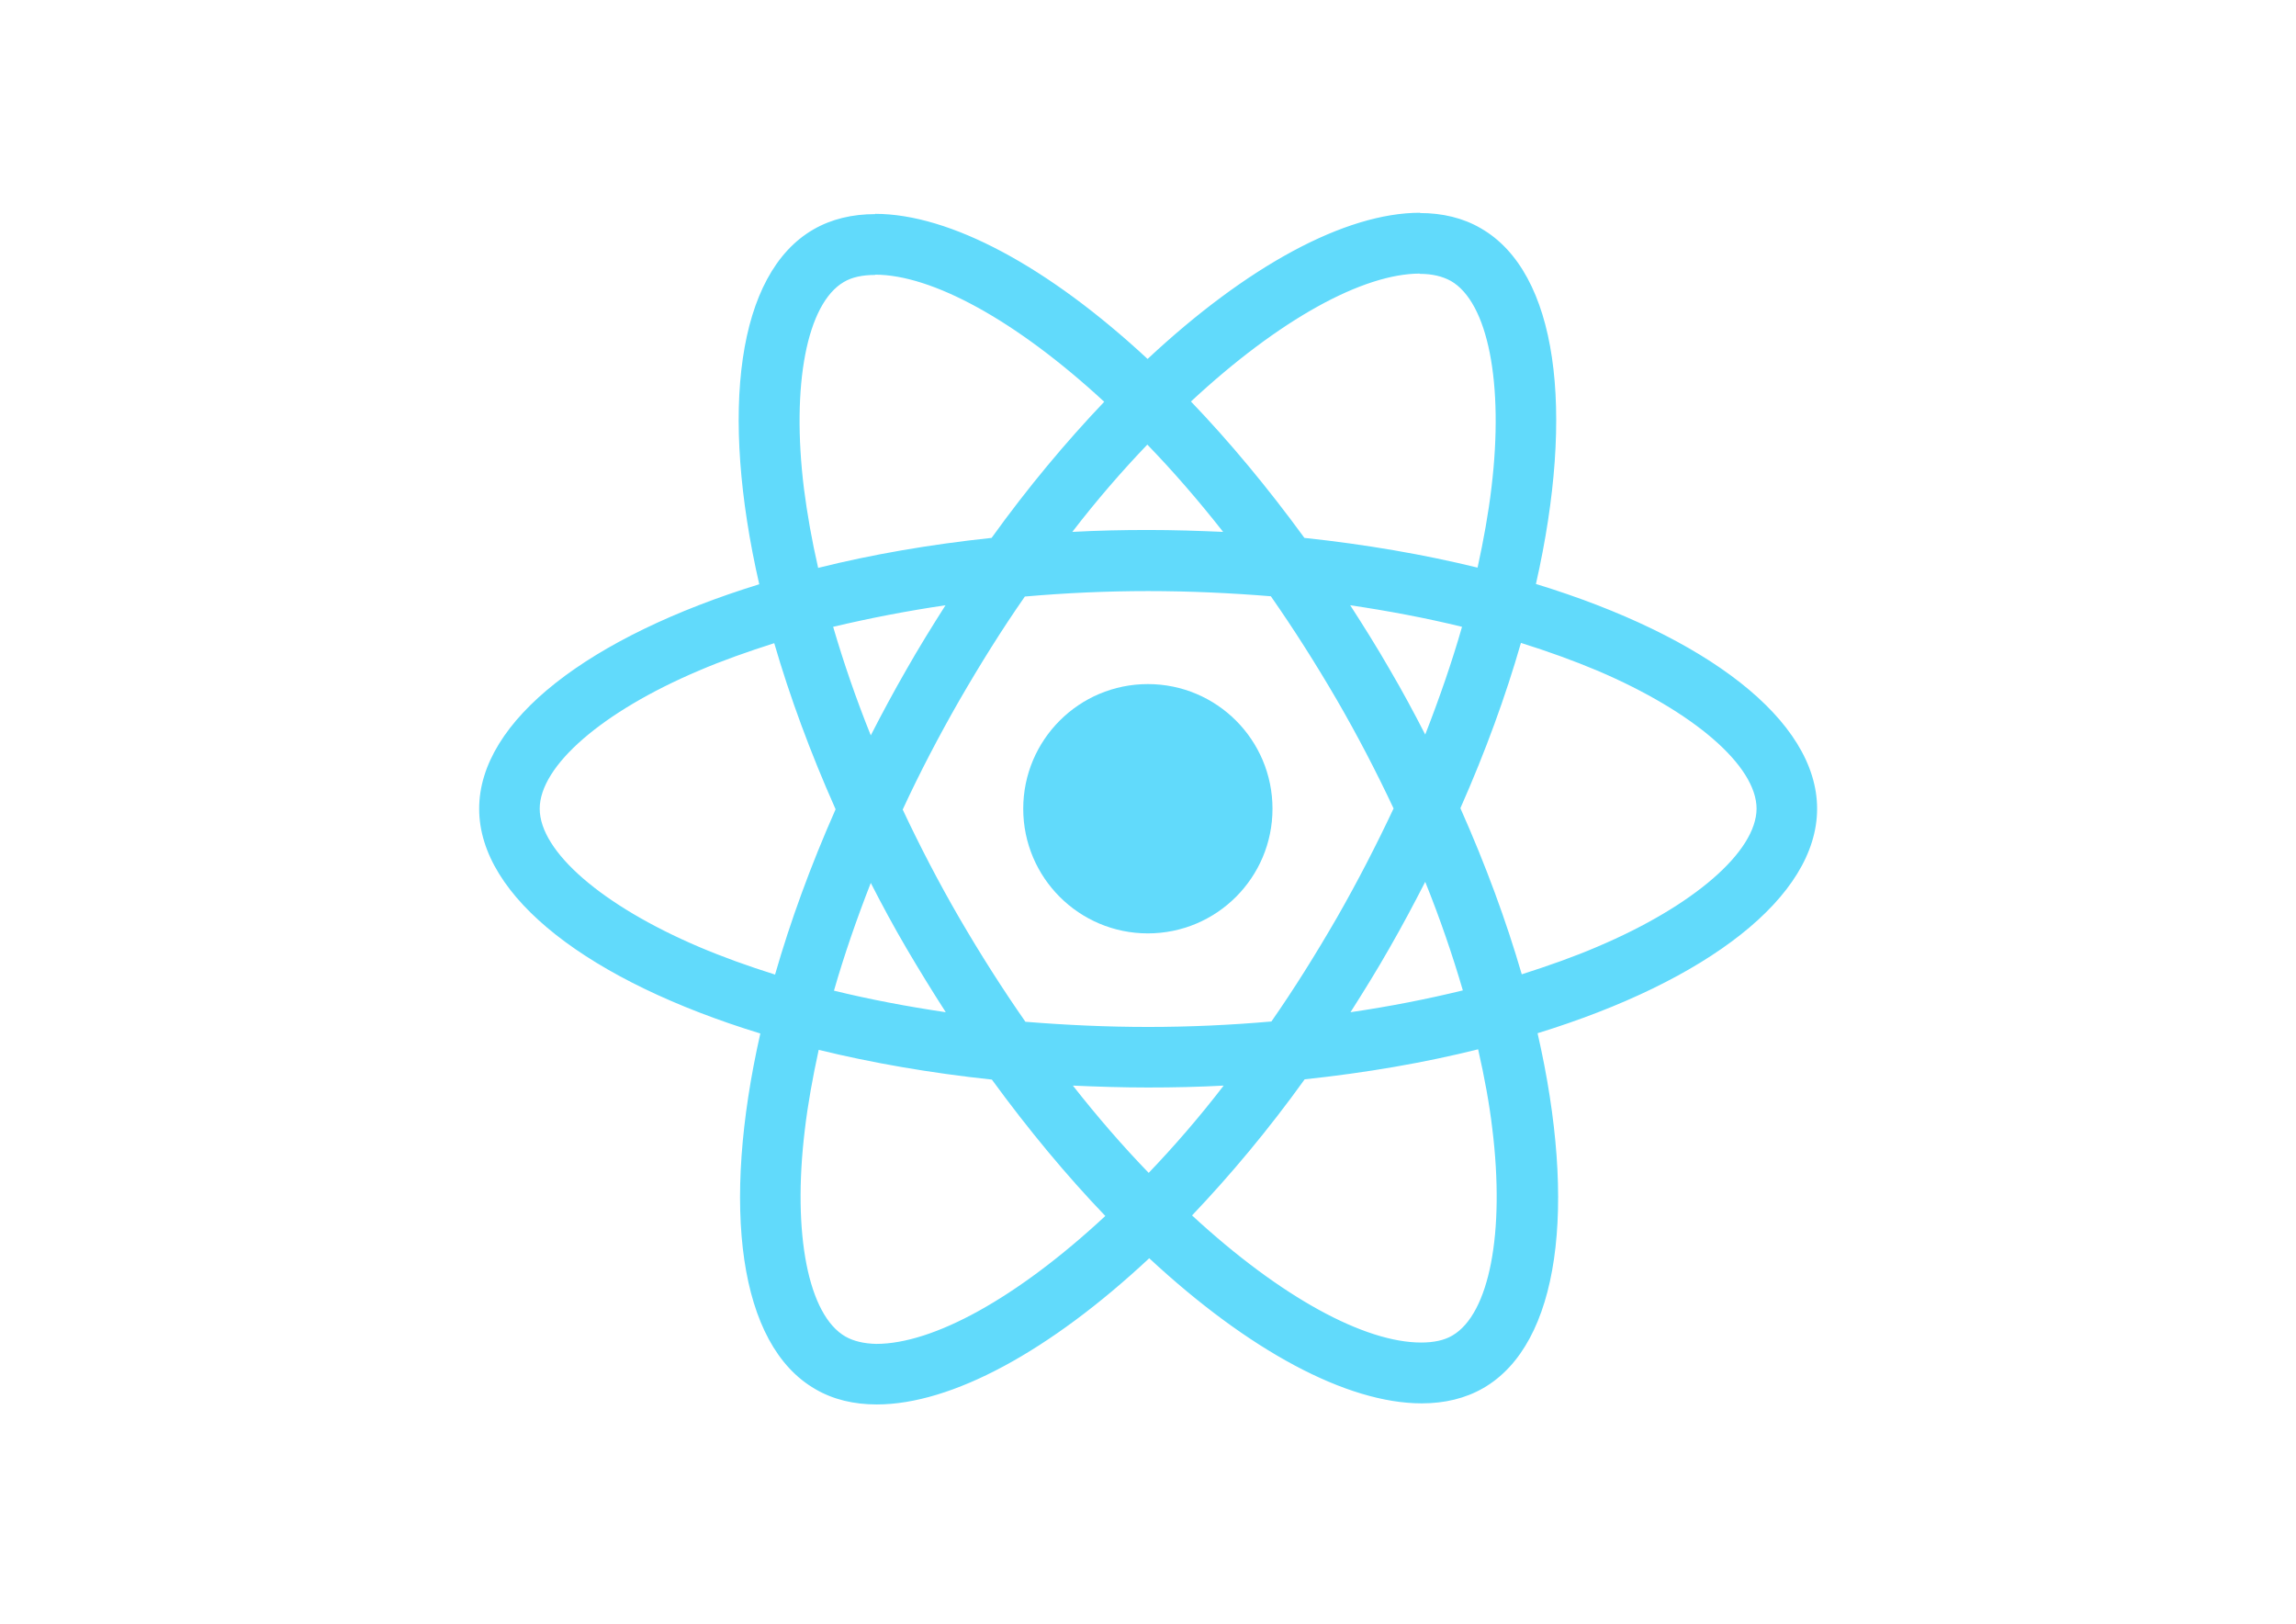
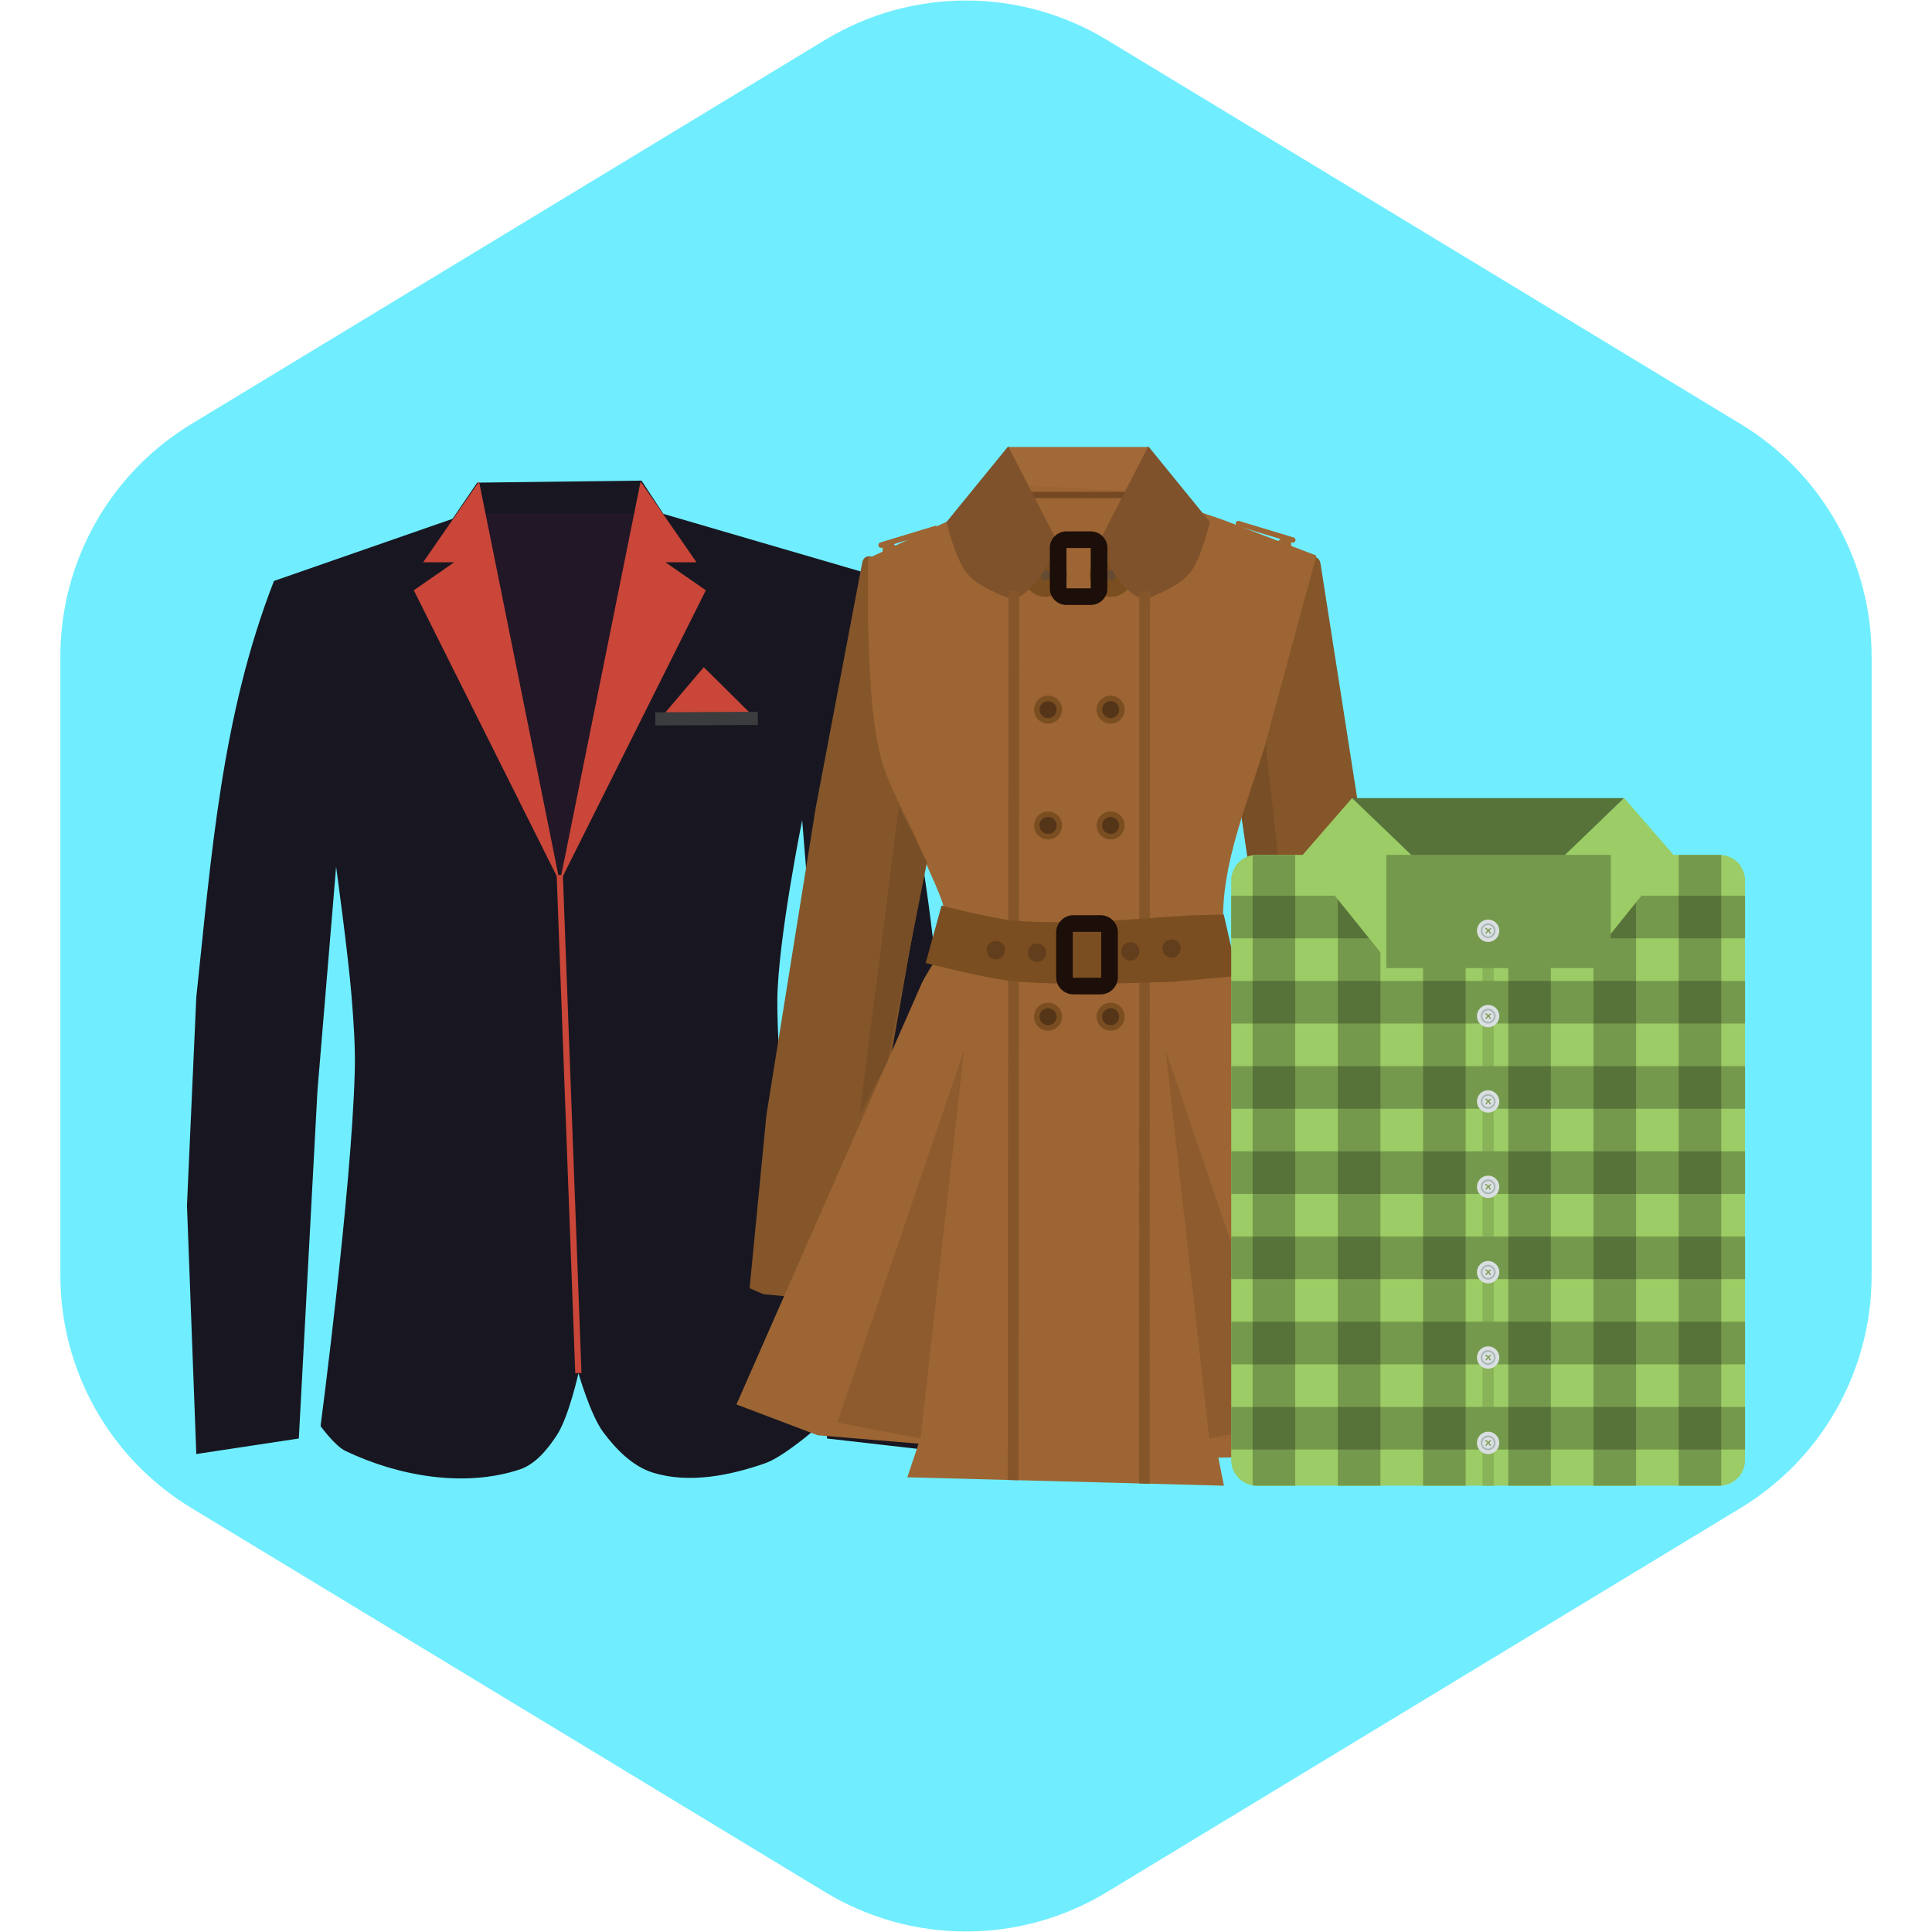
- <svg xmlns="http://www.w3.org/2000/svg" viewBox="0 0 841.9 595.3">
-   <g fill="#61DAFB">
-     <path d="M666.3 296.5c0-32.5-40.7-63.3-103.1-82.4 14.4-63.6 8-114.2-20.2-130.4-6.5-3.8-14.1-5.6-22.4-5.6v22.3c4.6 0 8.3.9 11.4 2.6 13.6 7.8 19.5 37.5 14.9 75.7-1.1 9.4-2.9 19.3-5.1 29.4-19.6-4.8-41-8.5-63.5-10.9-13.5-18.5-27.5-35.3-41.6-50 32.6-30.3 63.2-46.9 84-46.9V78c-27.5 0-63.5 19.6-99.9 53.6-36.4-33.8-72.4-53.2-99.9-53.2v22.3c20.7 0 51.4 16.5 84 46.6-14 14.7-28 31.4-41.3 49.9-22.6 2.4-44 6.1-63.6 11-2.3-10-4-19.7-5.2-29-4.7-38.2 1.1-67.9 14.6-75.8 3-1.8 6.9-2.6 11.5-2.6V78.5c-8.4 0-16 1.8-22.6 5.6-28.1 16.2-34.4 66.7-19.9 130.1-62.2 19.2-102.7 49.9-102.7 82.3 0 32.5 40.7 63.3 103.1 82.4-14.4 63.6-8 114.2 20.2 130.4 6.5 3.8 14.1 5.6 22.5 5.6 27.5 0 63.5-19.6 99.9-53.6 36.4 33.8 72.4 53.2 99.9 53.2 8.4 0 16-1.8 22.6-5.6 28.1-16.2 34.4-66.7 19.9-130.1 62-19.1 102.5-49.9 102.5-82.3zm-130.2-66.7c-3.7 12.9-8.3 26.2-13.5 39.5-4.1-8-8.4-16-13.1-24-4.6-8-9.5-15.8-14.4-23.4 14.2 2.1 27.9 4.7 41 7.9zm-45.8 106.5c-7.8 13.5-15.8 26.3-24.1 38.2-14.9 1.3-30 2-45.2 2-15.1 0-30.2-.7-45-1.9-8.3-11.9-16.4-24.6-24.2-38-7.6-13.1-14.5-26.4-20.8-39.8 6.2-13.4 13.2-26.8 20.7-39.9 7.8-13.5 15.8-26.3 24.1-38.2 14.9-1.3 30-2 45.2-2 15.1 0 30.2.7 45 1.9 8.3 11.9 16.4 24.6 24.2 38 7.6 13.1 14.5 26.4 20.8 39.8-6.3 13.4-13.2 26.8-20.7 39.9zm32.3-13c5.4 13.4 10 26.8 13.8 39.8-13.1 3.2-26.9 5.9-41.2 8 4.9-7.7 9.8-15.6 14.4-23.7 4.6-8 8.9-16.1 13-24.1zM421.2 430c-9.3-9.6-18.6-20.3-27.8-32 9 .4 18.2.7 27.5.7 9.4 0 18.7-.2 27.8-.7-9 11.7-18.3 22.4-27.5 32zm-74.4-58.9c-14.2-2.1-27.9-4.7-41-7.9 3.7-12.9 8.3-26.2 13.5-39.5 4.1 8 8.4 16 13.1 24 4.7 8 9.5 15.8 14.4 23.4zM420.7 163c9.3 9.6 18.6 20.3 27.8 32-9-.4-18.2-.7-27.5-.7-9.4 0-18.7.2-27.8.7 9-11.7 18.3-22.4 27.5-32zm-74 58.9c-4.9 7.7-9.8 15.6-14.4 23.7-4.6 8-8.9 16-13 24-5.4-13.4-10-26.8-13.8-39.8 13.1-3.1 26.9-5.8 41.2-7.9zm-90.5 125.2c-35.4-15.1-58.3-34.9-58.3-50.6 0-15.7 22.9-35.6 58.3-50.6 8.6-3.7 18-7 27.7-10.1 5.7 19.6 13.2 40 22.5 60.9-9.2 20.8-16.6 41.1-22.2 60.6-9.9-3.1-19.3-6.5-28-10.2zM310 490c-13.6-7.8-19.5-37.5-14.9-75.7 1.1-9.4 2.9-19.3 5.1-29.4 19.6 4.8 41 8.5 63.5 10.9 13.5 18.5 27.5 35.3 41.6 50-32.6 30.3-63.2 46.9-84 46.9-4.5-.1-8.3-1-11.3-2.7zm237.2-76.2c4.7 38.2-1.1 67.9-14.6 75.8-3 1.8-6.9 2.6-11.5 2.6-20.7 0-51.4-16.5-84-46.6 14-14.7 28-31.4 41.3-49.9 22.6-2.4 44-6.1 63.6-11 2.3 10.1 4.1 19.8 5.2 29.1zm38.5-66.7c-8.6 3.7-18 7-27.7 10.1-5.7-19.6-13.2-40-22.5-60.9 9.2-20.8 16.6-41.1 22.2-60.6 9.9 3.1 19.3 6.5 28.1 10.2 35.4 15.1 58.3 34.9 58.3 50.6-.1 15.7-23 35.6-58.4 50.6zM320.8 78.4z" />
-     <circle cx="420.9" cy="296.5" r="45.7" />
-     <path d="M520.5 78.1z" />
+ <svg xmlns="http://www.w3.org/2000/svg" xmlns:xlink="http://www.w3.org/1999/xlink" height="800" width="800" viewBox="-57.6 -57.6 595.2 595.2" fill="#000000" transform="matrix(1 0 0 1 0 0)" stroke="#000000" stroke-width=".005">
+   <style>.B{fill:#7b4e22}.C{fill:#75994c}.D{fill:#dadfe1}.E{fill:#abb7b7}.F{fill:#543518}</style>
+   <path fill="#70eeff" d="M283.375-45.324a83.7 83.7 0 0 0-86.75 0L1.325 73.046A83.7 83.7 0 0 0-39 144.619v190.762a83.7 83.7 0 0 0 40.325 71.573l195.3 118.37a83.7 83.7 0 0 0 86.75 0l195.3-118.37A83.7 83.7 0 0 0 519 335.381V144.619a83.7 83.7 0 0 0-40.325-71.573l-195.3-118.37z" stroke="none" />
+   <path d="M2.872 390.352l31.588-4.786 5.743-107.207 5.743-68.919s3.707 26.75 4.786 40.203c.613 7.64 1.166 15.312.957 22.973-.996 36.529-10.529 109.121-10.529 109.121s4.401 6.1 7.658 7.658c16.212 7.753 36.532 11.355 53.604 5.743 4.934-1.622 8.628-6.193 11.486-10.529 3.721-5.645 6.701-19.144 6.701-19.144s3.711 12.925 7.658 18.187 9.031 10.502 15.315 12.444c11.013 3.402 23.576.924 34.459-2.872 5.431-1.894 14.358-9.572 14.358-9.572 1.853-43.556-10.526-92.242-10.529-133.052.186-18.68 7.658-55.518 7.658-55.518l5.743 70.833 1.914 119.651 33.502 3.829 1.914-120.608c-1.653-51.476-12.98-100.552-24.887-150.282l-60.933-17.79-6.749-10.249-50.616.619-7.6 11.148-55.015 19.144c-16.16 41.459-19.264 84.52-23.93 128.266L0 313.775l2.872 76.577z" fill="#181721" />
+   <path d="M89.539 100.56h51.102l-7.445 66.556-17.598 44.785-17.26-40.742-8.799-70.599z" fill="#221727" />
+   <g fill="#ca4638">
+     <path d="M114.865 214.226l-44.989-89.977 12.444-8.615h-9.572l17.23-24.887 24.887 123.479z" />
+     <path d="M114.865 214.226l44.989-89.977-12.444-8.615h9.572l-17.23-24.887-24.887 123.479z" />
+     <path d="M113.891 211.984l1.913-.074 5.735 153.464-1.913.074-5.735-153.464zm33.205-49.77l12.117-14.271 15.64 15.495-27.757-1.224z" />
  </g>
+   <path d="M144.271 161.837l31.587-.147.019 4.051-31.587.147-.019-4.051z" fill="#3b3c3d" />
+   <path d="M372.329 342.277l4.315-1.726-3.452-53.512-12.083-94.941-11.867-75.953c-2.903-18.58-89.726 91.385-25.246 71.637l15.536 108.75 18.125 46.607 14.672-.862zm-194.741-1.16l-4.257-1.865 5.188-53.372 15.159-94.498 14.327-75.527c3.505-18.476 86.712 94.25 22.906 72.419l-19.058 108.188-19.629 45.994-14.636-1.339z" fill="#85562a" />
+   <path d="M253.003 80.111h43.155l5.179 14.457-49.196 2.589.862-17.046z" fill="#a16938" />
+   <path d="M169.283 375.075l56.964-129.464c2.513-5.502 7.333-10.366 7.768-16.399.563-7.806-4.232-15.085-6.905-22.44-4.051-11.149-11.126-21.243-13.809-32.798-4.499-19.369-3.452-59.554-3.452-59.554l25.893-12.083 21.577-10.357 35.387 1.726 25.893 8.631 29.345 11.22-13.81 50.923c-5.416 22.03-16.857 43.878-14.673 66.458.695 7.182 5.615 13.296 8.631 19.851 18.985 41.263 59.554 122.56 59.554 122.56l-31.071 17.262-38.839.863 1.726 8.631-97.53-2.589 3.452-10.357-31.071-2.589-25.03-9.495z" fill="#9d6533" />
+   <path d="M314.917 385.55l25.633-4.883-39.06-114.736 13.427 119.619z" fill="#8e5b2e" />
+   <path d="M258.397 93.921h33.877v1.942h-33.877v-1.942z" fill="#754824" />
+   <path d="M264.439 112.937c-3.649 0-6.662 3.013-6.662 6.662s3.013 6.66 6.662 6.66 6.66-3.012 6.66-6.66-3.011-6.662-6.66-6.662z" class="B" />
+   <path d="M264.439 118.06c.88 0 1.537.659 1.537 1.539s-.657 1.537-1.537 1.537-1.539-.657-1.539-1.537a1.5 1.5 0 0 1 1.539-1.539z" fill="#654b32" />
+   <path d="M234.015 103.199l18.988-23.304 15.536 30.208s-6.355 14.15-12.946 16.399c-2.245.766-4.746-.742-6.905-1.726-3.195-1.457-6.463-3.279-8.631-6.042-3.431-4.37-6.042-15.535-6.042-15.535h0z" fill="#7f522b" />
+   <path d="M284.748 112.937c-3.649 0-6.66 3.013-6.66 6.662s3.012 6.66 6.66 6.66 6.662-3.012 6.662-6.66-3.013-6.662-6.662-6.662z" class="B" />
+   <path d="M284.748 118.06a1.5 1.5 0 0 1 1.539 1.539c0 .88-.659 1.537-1.539 1.537s-1.537-.657-1.537-1.537.657-1.539 1.537-1.539z" fill="#654b32" />
+   <path d="M315.146 103.199l-18.988-23.304-15.536 30.208s6.355 14.15 12.946 16.399c2.245.766 4.746-.742 6.905-1.726 3.195-1.457 6.463-3.279 8.631-6.042 3.431-4.37 6.042-15.535 6.042-15.535z" fill="#7f522b" />
+   <path d="M270.863 106.111a5.09 5.09 0 0 0-5.039 5.039v12.58a5.09 5.09 0 0 0 5.039 5.039h7.65a5.09 5.09 0 0 0 5.039-5.039v-12.58a5.09 5.09 0 0 0-5.039-5.039h-7.65zm.084 5.125h7.482v12.41h-7.482v-12.41z" fill="#1c0e09" />
+   <path d="M253.096 124.561v1l-.25 272.775 3.295.088.25-273.863h-3.295zm40.281 0v1l-.06 273.85 3.295.088.06-274.938h-3.295z" fill="#85562a" />
+   <path d="M232.464 221.379s14.424 3.769 21.807 4.577c9.128.999 27.546.305 27.546.305l26.685-1.831 10.904-.305 4.304 18.919-19.798 1.831-21.52.61s-19.385.247-28.98-.916c-8.737-1.058-25.824-5.493-25.824-5.493l4.876-17.697z" class="B" />
+   <path d="M273.055 224.355c-2.882 0-5.283 2.401-5.283 5.283v13.818c0 2.882 2.401 5.283 5.283 5.283h8.447c2.882 0 5.281-2.401 5.281-5.283v-13.818c0-2.882-2.399-5.283-5.281-5.283h-8.447zm0 5.125h8.447c.133 0 .158.026.158.158v13.818c0 .133-.026.16-.158.16h-8.447c-.132 0-.16-.028-.16-.16v-13.818c0-.133.027-.158.16-.158z" fill="#1c0e09" />
+   <path d="M225.983 385.55l-25.633-4.883 39.059-114.737-13.426 119.62z" fill="#8e5b2e" />
+   <g fill="#633e1c">
+     <use xlink:href="#B" />
+     <use xlink:href="#B" x="12.694" y="0.772" />
+     <path d="M293.454 235.313a2.84 2.84 0 1 1-5.667.389h0a2.84 2.84 0 1 1 5.667-.389h0zm12.688-.871a2.84 2.84 0 1 1-5.667.389h0a2.84 2.84 0 1 1 5.667-.389h0z" />
+   </g>
+   <g fill="#9d6533">
+     <use xlink:href="#C" />
+     <use xlink:href="#D" />
+     <use xlink:href="#C" />
+     <use xlink:href="#D" />
+     <path d="M340.948 107.989l-16.823-5.094a.81.81 0 1 0-.473 1.556l16.823 5.094a.81.81 0 1 0 .473-1.556z" />
+     <path d="M338.657 108.324h-1.061c-.842 0-1.519.678-1.519 1.519v.791c0 .842.678 1.519 1.519 1.519h1.061c.842 0 1.519-.678 1.519-1.519v-.791c0-.842-.678-1.519-1.519-1.519z" />
+   </g>
+   <path d="M345.624 291.88l-13.298-120.201-7.4 22.612 12.066 77.165 8.632 20.424z" fill="#784e26" />
+   <path d="M329.582 205.771h142.539a7.86 7.86 0 0 1 7.878 7.878v178.577a7.86 7.86 0 0 1-7.878 7.878H329.582a7.86 7.86 0 0 1-7.878-7.878V213.649a7.86 7.86 0 0 1 7.878-7.878z" fill="#9ccc65" />
+   <path d="M399.121 227.549v172.555h3.463V227.549h-3.463z" fill="#89b358" />
+   <g class="C">
+     <use xlink:href="#E" />
+     <use xlink:href="#E" y="26.25" />
+     <use xlink:href="#E" y="52.5" />
+     <use xlink:href="#E" y="78.75" />
+     <use xlink:href="#E" y="105" />
+     <use xlink:href="#E" y="131.25" />
+     <use xlink:href="#E" y="157.5" />
+     <path d="M329.582 205.772c-.436 0-.859.042-1.275.109v194.113c.416.067.84.109 1.275.109h11.85V205.772h-11.85z" />
+     <use xlink:href="#F" />
+     <use xlink:href="#F" x="26.25" />
+     <use xlink:href="#F" x="52.5" />
+     <use xlink:href="#F" x="78.75" />
+     <path d="M459.557 205.772v194.332h12.564l.561-.027V205.799l-.561-.027h-12.564z" />
+   </g>
+   <path d="M358.729 188.269h84.047l-41.701 40.54-42.346-40.54z" fill="#587339" />
+   <use xlink:href="#G" class="D" />
+   <use xlink:href="#H" class="E" />
+   <g class="C">
+     <use xlink:href="#I" />
+     <use xlink:href="#J" />
+   </g>
+   <use xlink:href="#G" y="-26.297" class="D" />
+   <use xlink:href="#H" y="-26.297" class="E" />
+   <g class="C">
+     <use xlink:href="#I" y="-26.297" />
+     <use xlink:href="#J" y="-26.297" />
+   </g>
+   <use xlink:href="#G" y="78.89" class="D" />
+   <use xlink:href="#K" class="E" />
+   <g class="C">
+     <use xlink:href="#L" />
+     <use xlink:href="#M" />
+   </g>
+   <use xlink:href="#G" y="52.594" class="D" />
+   <use xlink:href="#K" y="-26.297" class="E" />
+   <g class="C">
+     <use xlink:href="#L" y="-26.297" />
+     <use xlink:href="#M" y="-26.297" />
+   </g>
+   <use xlink:href="#G" y="26.297" class="D" />
+   <use xlink:href="#H" y="26.297" class="E" />
+   <g class="C">
+     <path d="M400.133 307.132c-.097-.002-.177.075-.179.172-.001.062.03.12.083.152 0 0 .539.365.727.557.218.223.617.844.617.844.052.082.161.106.242.053s.105-.159.054-.241c0 0-.376-.607-.662-.9-.257-.263-.785-.605-.785-.605-.028-.021-.062-.031-.097-.032h0z" />
+     <path d="M401.582 307.21c-.034.002-.066.013-.094.033 0 0-.468.314-.701.541-.285.278-.697.857-.697.857-.062.074-.052.185.022.247s.185.052.247-.022c.005-.006.01-.013.015-.02 0 0 .43-.589.658-.811.176-.171.656-.504.656-.504.081-.052.105-.161.052-.242-.034-.052-.095-.083-.158-.079h0z" />
+   </g>
+   <use xlink:href="#G" y="105.187" class="D" />
+   <use xlink:href="#K" y="26.297" class="E" />
+   <g class="C">
+     <use xlink:href="#L" y="26.297" />
+     <path d="M401.582 386.101c-.034.001-.066.012-.094.031 0 0-.468.315-.701.543-.285.278-.697.857-.697.857-.062.074-.052.185.022.247s.185.052.247-.022c.005-.006.01-.013.015-.02 0 0 .43-.589.658-.811.176-.171.656-.506.656-.506.08-.054.101-.163.047-.243-.034-.05-.092-.079-.153-.076h0z" />
+   </g>
+   <use xlink:href="#N" class="B" />
+   <use xlink:href="#O" class="F" />
+   <use xlink:href="#N" x="19.276" class="B" />
+   <use xlink:href="#O" x="19.276" class="F" />
+   <use xlink:href="#N" y="-35.678" class="B" />
+   <use xlink:href="#O" y="-35.678" class="F" />
+   <use xlink:href="#N" x="19.276" y="-35.678" class="B" />
+   <use xlink:href="#O" x="19.276" y="-35.678" class="F" />
+   <use xlink:href="#N" y="58.918" class="B" />
+   <use xlink:href="#O" y="58.918" class="F" />
+   <use xlink:href="#N" x="19.276" y="58.918" class="B" />
+   <use xlink:href="#O" x="19.276" y="58.918" class="F" />
+   <path d="M207.259 285.703l12.083-94.941 8.631 17.262-12.083 61.28-8.631 16.399z" fill="#784e26" />
+   <g fill="#587339">
+     <use xlink:href="#P" />
+     <use xlink:href="#P" x="26.25" />
+     <use xlink:href="#P" x="52.5" />
+     <use xlink:href="#P" x="78.75" />
+     <use xlink:href="#P" x="105" />
+     <use xlink:href="#P" x="131.25" />
+     <use xlink:href="#P" y="-26.25" />
+     <use xlink:href="#P" x="26.25" y="-26.25" />
+     <use xlink:href="#P" x="52.5" y="-26.25" />
+     <use xlink:href="#P" x="78.75" y="-26.25" />
+     <use xlink:href="#P" x="105" y="-26.25" />
+     <use xlink:href="#P" x="131.25" y="-26.25" />
+     <use xlink:href="#P" y="-52.5" />
+     <use xlink:href="#P" x="26.25" y="-52.5" />
+     <use xlink:href="#P" x="52.5" y="-52.5" />
+     <use xlink:href="#P" x="78.75" y="-52.5" />
+     <use xlink:href="#P" x="105" y="-52.5" />
+     <use xlink:href="#P" x="131.25" y="-52.5" />
+     <use xlink:href="#P" y="-78.75" />
+     <use xlink:href="#P" x="26.25" y="-78.75" />
+     <use xlink:href="#P" x="52.5" y="-78.75" />
+     <use xlink:href="#P" x="78.75" y="-78.75" />
+     <use xlink:href="#P" x="105" y="-78.75" />
+     <use xlink:href="#P" x="131.25" y="-78.75" />
+     <use xlink:href="#P" y="-105" />
+     <use xlink:href="#P" x="26.25" y="-105" />
+     <use xlink:href="#P" x="52.5" y="-105" />
+     <use xlink:href="#P" x="78.75" y="-105" />
+     <use xlink:href="#P" x="105" y="-105" />
+     <use xlink:href="#P" x="131.25" y="-105" />
+     <use xlink:href="#P" y="-131.25" />
+     <use xlink:href="#P" x="26.25" y="-131.25" />
+     <use xlink:href="#P" x="52.5" y="-131.25" />
+     <use xlink:href="#P" x="78.75" y="-131.25" />
+     <use xlink:href="#P" x="105" y="-131.25" />
+     <use xlink:href="#P" x="131.25" y="-131.25" />
+     <use xlink:href="#P" y="-157.5" />
+     <use xlink:href="#P" x="26.25" y="-157.5" />
+     <use xlink:href="#P" x="52.5" y="-157.5" />
+     <use xlink:href="#P" x="78.75" y="-157.5" />
+     <use xlink:href="#P" x="105" y="-157.5" />
+     <use xlink:href="#P" x="131.25" y="-157.5" />
+   </g>
+   <path d="M458.091 205.89l-15.317-17.621-28.86 27.715 18.697 21.584 25.48-31.678zm-114.477 0l15.316-17.621 28.86 27.715-18.697 21.584-25.479-31.678z" fill="#9ccc65" />
+   <path d="M369.489 205.765h69.158v34.883h-69.158v-34.883z" class="C" />
+   <use xlink:href="#G" y="-52.593" class="D" />
+   <path d="M400.852 226.849a2.29 2.29 0 0 0-2.289 2.287c0 1.261 1.028 2.289 2.289 2.289s2.289-1.028 2.289-2.289-1.029-2.287-2.289-2.287zm0 .525a1.76 1.76 0 1 1 0 3.526 1.76 1.76 0 0 1-1.762-1.764c0-.977.785-1.762 1.762-1.762z" class="E" />
+   <g class="C">
+     <path d="M400.115 228.243c-.096.009-.167.094-.158.191.005.054.035.102.08.132a7.11 7.11 0 0 0 .727.559c.218.223.617.842.617.842.047.085.154.115.238.068s.115-.154.068-.238c-.009-.015-.385-.624-.671-.917-.257-.263-.785-.605-.785-.605-.034-.025-.075-.036-.116-.032h0z" />
+     <path d="M401.582 228.32c-.034.002-.066.013-.094.033 0 0-.468.314-.701.541-.285.278-.697.857-.697.857-.062.074-.052.185.022.247s.185.052.247-.022c.005-.006.01-.013.015-.02 0 0 .43-.589.658-.811.176-.171.656-.504.656-.504.081-.052.105-.161.052-.242-.034-.053-.095-.083-.158-.079h0z" />
+   </g>
+   <defs>
+     <path id="B" d="M252.024 235.29a2.84 2.84 0 0 1-3.007 2.662 2.84 2.84 0 0 1-2.662-3.007h0a2.84 2.84 0 0 1 3.007-2.662h0a2.84 2.84 0 0 1 2.662 3.007h0 0z" />
+     <path id="C" d="M213.607 109.553l16.823-5.094a.81.81 0 1 1 .473 1.556l-16.823 5.094a.81.81 0 1 1-.473-1.556z" />
+     <path id="D" d="M215.899 109.888h1.061c.842 0 1.519.678 1.519 1.519v.791c0 .842-.678 1.519-1.519 1.519h-1.061c-.842 0-1.519-.678-1.519-1.519v-.791c0-.841.677-1.519 1.519-1.519h0z" />
+     <path id="E" d="M321.703 218.348v13.125H480v-13.125H321.703z" />
+     <path id="F" d="M354.557 205.772v194.332h13.125V205.772h-13.125z" />
+     <path id="G" d="M404.299 281.73a3.45 3.45 0 0 1-3.447 3.447 3.45 3.45 0 0 1-3.447-3.447 3.45 3.45 0 0 1 3.447-3.447 3.45 3.45 0 0 1 3.447 3.447z" />
+     <path id="H" d="M400.852 279.441c-1.261 0-2.289 1.028-2.289 2.289s1.028 2.289 2.289 2.289 2.289-1.028 2.289-2.289-1.029-2.289-2.289-2.289zm0 .527a1.76 1.76 0 1 1 0 3.526 1.76 1.76 0 0 1-1.762-1.764c0-.977.785-1.762 1.762-1.762z" />
+     <path id="I" d="M400.115 280.837c-.096.009-.167.094-.158.191.005.054.035.102.08.132 0 0 .539.365.727.557.218.223.617.844.617.844.052.082.161.106.242.053s.105-.159.054-.241c0 0-.376-.607-.662-.9-.257-.263-.785-.605-.785-.605-.033-.024-.074-.035-.115-.031h0z" />
+     <path id="J" d="M401.582 280.913c-.034.002-.066.013-.094.033 0 0-.468.314-.701.541-.285.278-.697.857-.697.857-.062.074-.052.185.022.247s.185.052.247-.022c.005-.006.01-.013.015-.02 0 0 .43-.589.658-.811.176-.171.656-.504.656-.504.081-.052.105-.161.052-.242-.034-.052-.095-.082-.158-.079h0z" />
+     <path id="K" d="M400.852 358.331c-1.261 0-2.289 1.028-2.289 2.289s1.028 2.289 2.289 2.289 2.289-1.028 2.289-2.289-1.029-2.289-2.289-2.289zm0 .526a1.76 1.76 0 1 1 0 3.528 1.76 1.76 0 1 1 0-3.528z" />
+     <path id="L" d="M400.133 359.726c-.097-.002-.177.075-.179.172-.001.062.03.12.083.152 0 0 .539.365.727.557.218.223.617.844.617.844.052.082.161.106.242.053s.105-.159.054-.241c0 0-.376-.607-.662-.9-.257-.263-.785-.605-.785-.605-.028-.021-.062-.032-.097-.032h0z" />
+     <path id="M" d="M401.582 359.804c-.034.001-.066.012-.094.031 0 0-.468.315-.701.543-.285.278-.697.857-.697.857-.062.074-.052.185.022.247s.185.052.247-.022c.005-.006.01-.013.015-.02 0 0 .43-.589.658-.811.176-.171.656-.504.656-.504.081-.052.105-.161.052-.242-.034-.052-.095-.083-.158-.079h0z" />
+     <path id="N" d="M269.603 196.705a4.32 4.32 0 1 1-8.64 0 4.32 4.32 0 0 1 8.64 0z" />
+     <path id="O" d="M267.916 196.705c0 1.454-1.179 2.633-2.633 2.633h0c-1.454 0-2.633-1.179-2.633-2.633h0c0-1.454 1.179-2.633 2.633-2.633s2.633 1.179 2.633 2.633z" />
+     <path id="P" d="M328.307 375.848v13.125h13.125v-13.125h-13.125z" />
+   </defs>
</svg>
